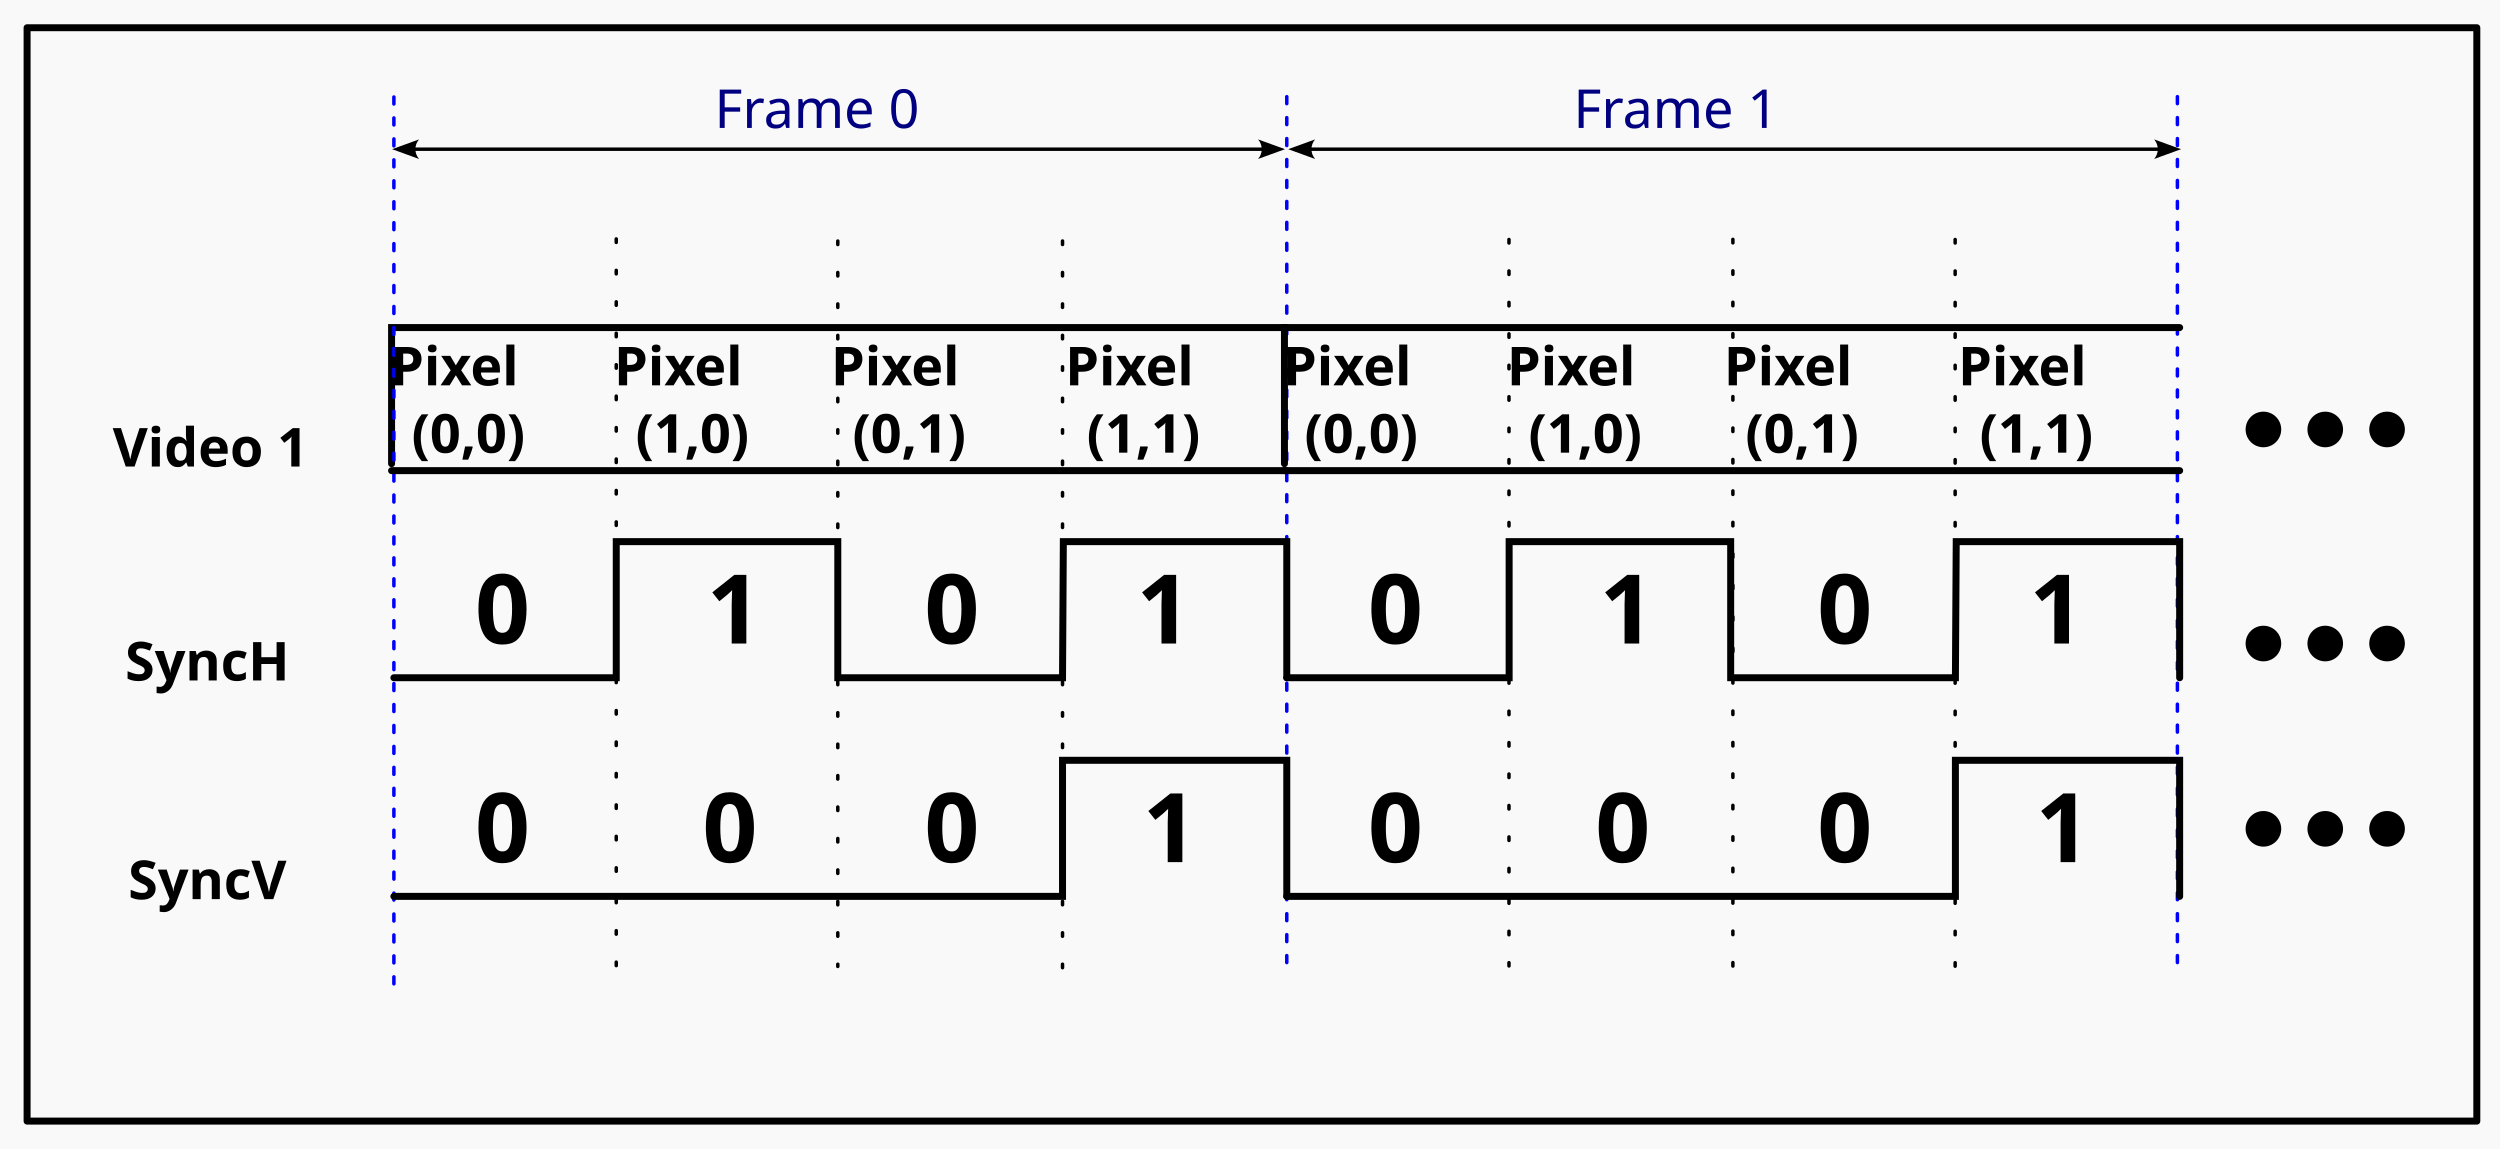
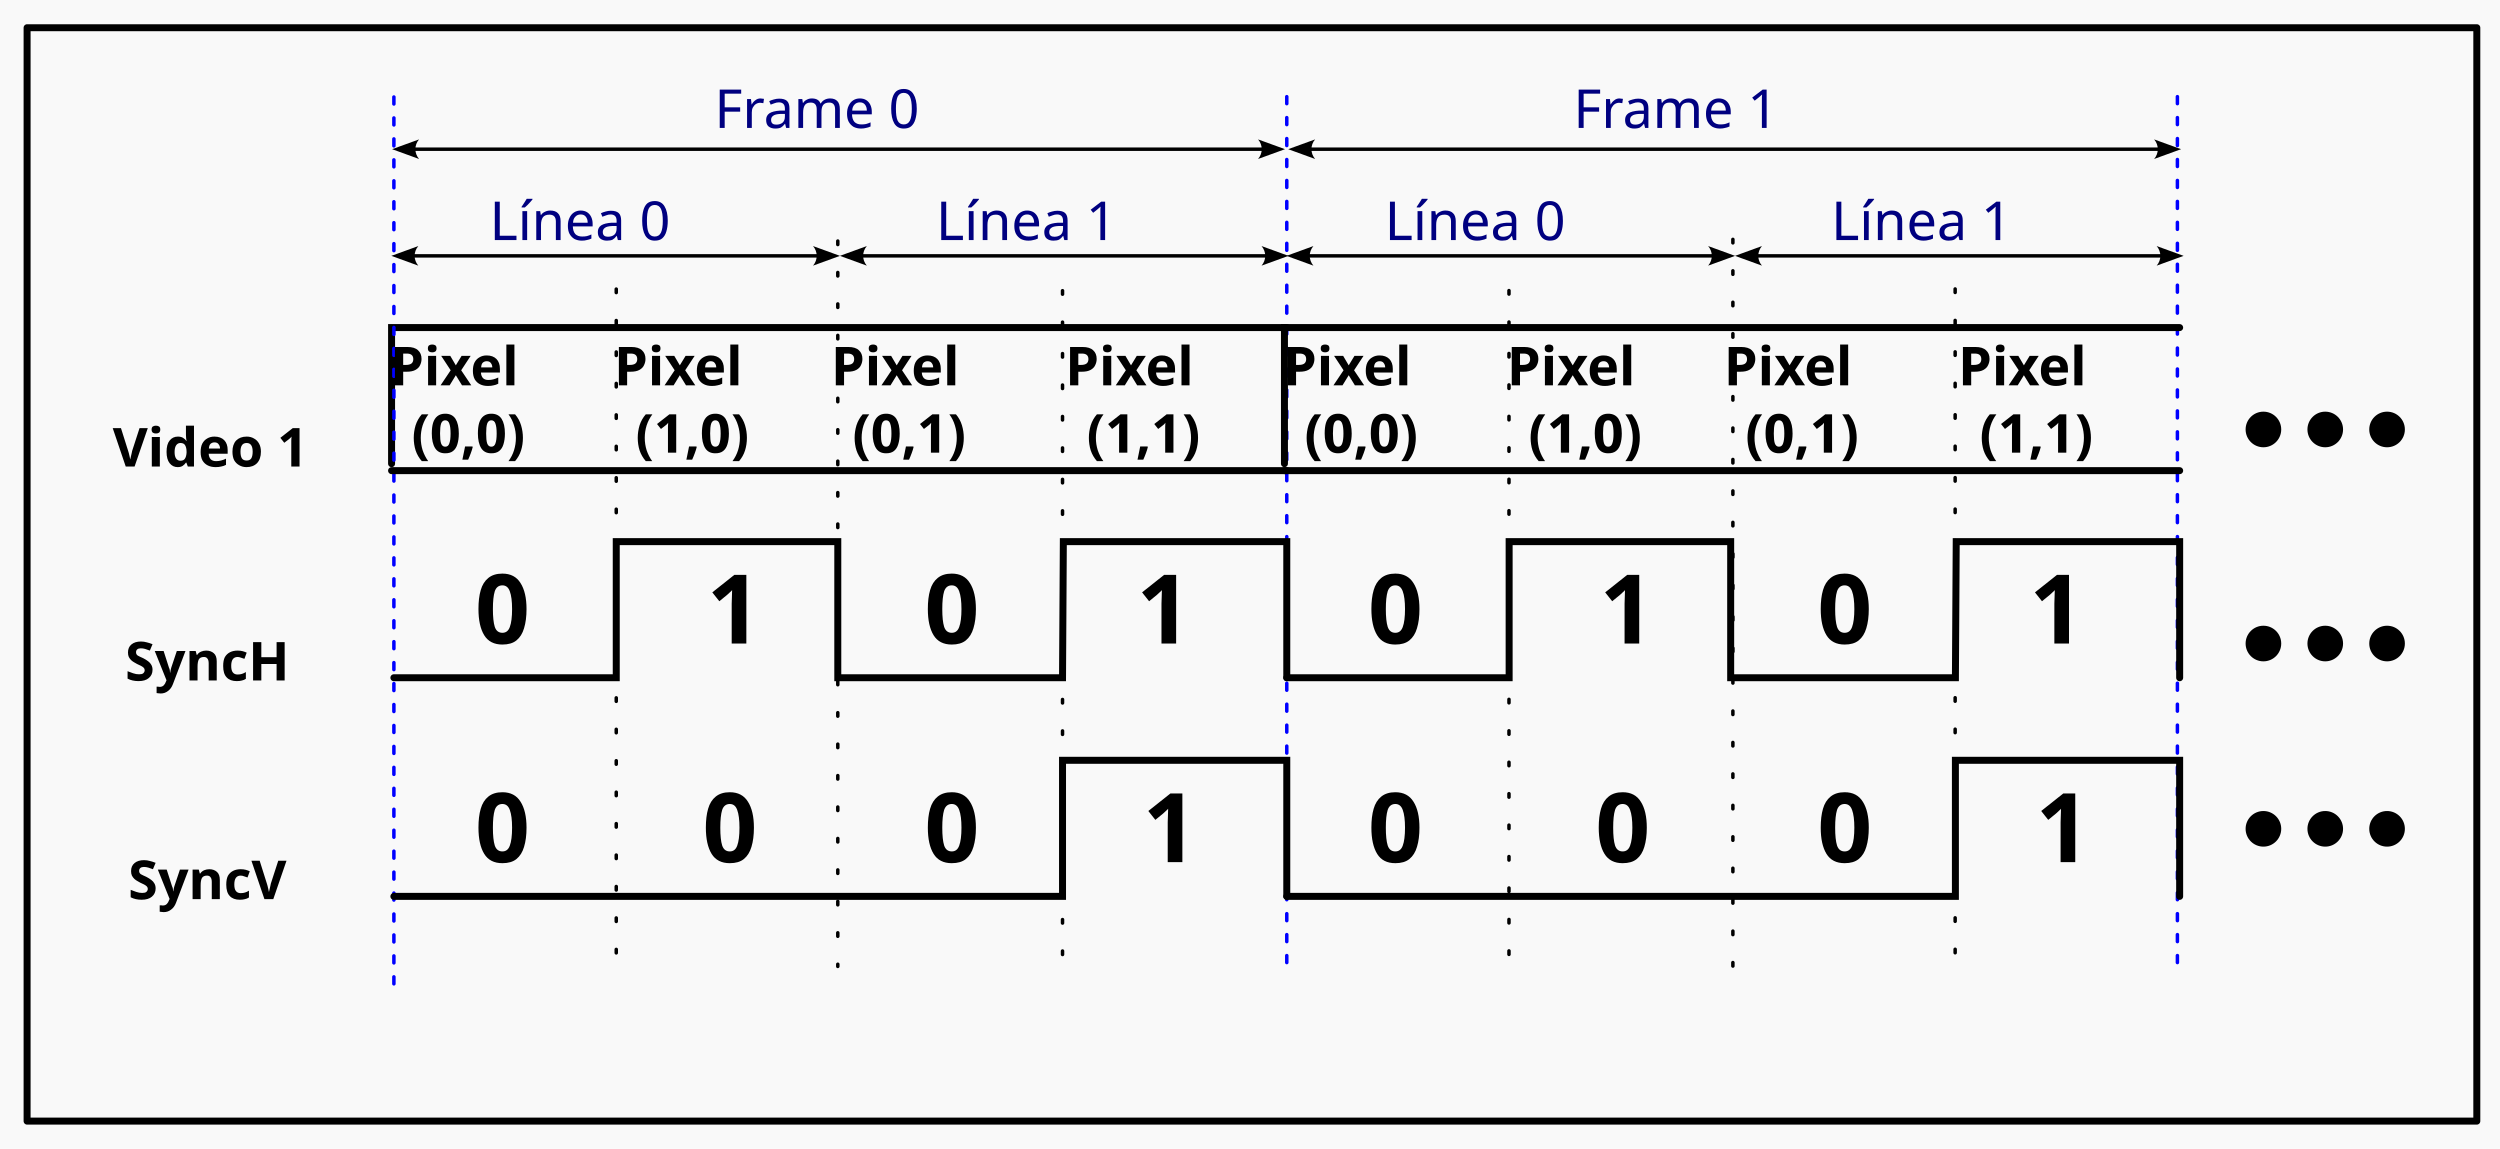
<svg xmlns="http://www.w3.org/2000/svg" width="189.389mm" height="87.031mm" viewBox="0 0 189.389 87.031" version="1.1" id="svg1">
  <defs id="defs1">
    <marker style="overflow:visible" id="ConcaveTriangle" refX="0" refY="0" orient="auto-start-reverse" markerWidth="1" markerHeight="1" viewBox="0 0 1 1" preserveAspectRatio="xMidYMid">
      <path transform="scale(0.7)" d="M -2,-4 9,0 -2,4 c 2,-2.33 2,-5.66 0,-8 z" style="fill:context-stroke;fill-rule:evenodd;stroke:none" id="path8" />
    </marker>
  </defs>
  <g id="layer2" style="display:inline" transform="translate(3.61751,-13.46452)">
    <rect style="fill:#f9f9f9;stroke:none;stroke-width:0.529;stroke-linecap:round;stroke-linejoin:round;stroke-dasharray:none;stroke-dashoffset:0;stroke-opacity:1" id="rect16" width="189.389" height="87.031" x="-3.618" y="13.465" />
    <rect style="fill:#f9f9f9;stroke:#000000;stroke-width:0.529;stroke-linecap:round;stroke-linejoin:round;stroke-dasharray:none;stroke-dashoffset:0;stroke-opacity:1" id="rect15" width="185.58" height="82.831" x="-1.565" y="15.565" />
  </g>
  <g id="layer1" style="display:inline" transform="translate(3.61751,-13.46452)">
-     <path style="fill:#2a7fff;stroke:#000000;stroke-width:0.265;stroke-linecap:round;stroke-linejoin:round;stroke-dasharray:0.265, 2.117;stroke-dashoffset:0;stroke-opacity:1" d="m 144.496,31.609 v 55.164" id="path42" />
-     <path style="fill:#2a7fff;stroke:#000000;stroke-width:0.265;stroke-linecap:round;stroke-linejoin:round;stroke-dasharray:0.265, 2.117;stroke-dashoffset:0;stroke-opacity:1" d="M 110.696,31.608 V 86.64" id="path41" />
-     <path style="fill:#2a7fff;stroke:#000000;stroke-width:0.265;stroke-linecap:round;stroke-linejoin:round;stroke-dasharray:0.265, 2.117;stroke-dashoffset:0;stroke-opacity:1" d="M 43.067,31.564 V 87.742" id="path32" />
+     <path style="fill:#2a7fff;stroke:#000000;stroke-width:0.265;stroke-linecap:round;stroke-linejoin:round;stroke-dasharray:0.265, 2.117;stroke-dashoffset:0;stroke-opacity:1" d="M 144.496,35.355 V 86.772" id="path42" />
+     <path style="fill:#2a7fff;stroke:#000000;stroke-width:0.265;stroke-linecap:round;stroke-linejoin:round;stroke-dasharray:0.265, 2.117;stroke-dashoffset:0;stroke-opacity:1" d="M 110.696,35.478 V 86.649" id="path41" />
+     <path style="fill:#2a7fff;stroke:#000000;stroke-width:0.265;stroke-linecap:round;stroke-linejoin:round;stroke-dasharray:0.265, 2.117;stroke-dashoffset:0;stroke-opacity:1" d="M 43.067,35.364 V 87.742" id="path32" />
    <path style="fill:#2a7fff;stroke:#000000;stroke-width:0.265;stroke-linecap:round;stroke-linejoin:round;stroke-dasharray:0.265, 2.117;stroke-dashoffset:0;stroke-opacity:1" d="m 127.658,31.598 v 55.175" id="path4" />
-     <path style="fill:#2a7fff;stroke:#000000;stroke-width:0.265;stroke-linecap:round;stroke-linejoin:round;stroke-dasharray:0.265, 2.117;stroke-dashoffset:0;stroke-opacity:1" d="M 76.875,31.722 V 86.809" id="path3" />
+     <path style="fill:#2a7fff;stroke:#000000;stroke-width:0.265;stroke-linecap:round;stroke-linejoin:round;stroke-dasharray:0.265, 2.117;stroke-dashoffset:0;stroke-opacity:1" d="m 76.875,35.487 v 51.327" id="path3" />
    <path style="fill:#2a7fff;stroke:#000000;stroke-width:0.265;stroke-linecap:round;stroke-linejoin:round;stroke-dasharray:0.265, 2.117;stroke-dashoffset:0;stroke-opacity:1" d="M 59.85,31.725 V 86.677" id="path2" />
    <path style="fill:#2a7fff;stroke:#000000;stroke-width:0.265;stroke-linecap:round;stroke-linejoin:round;stroke-dasharray:none;stroke-dashoffset:0;stroke-opacity:1;marker-start:url(#ConcaveTriangle);marker-end:url(#ConcaveTriangle)" d="M 27.757,24.766 H 92.059" id="path58" />
    <path style="fill:none;stroke:#000000;stroke-width:0.529;stroke-linecap:round;stroke-dasharray:none" d="M 26.046,48.59 V 38.281 h 67.816" id="path7" />
    <text xml:space="preserve" style="font-weight:bold;font-size:4.076px;font-family:Ubuntu;-inkscape-font-specification:'Ubuntu Bold';text-align:center;writing-mode:lr-tb;direction:ltr;text-anchor:middle;fill:#000080;stroke:none;stroke-width:0.34;stroke-linecap:round" x="60.918" y="23.157" id="text9">
      <tspan id="tspan9" style="font-style:normal;font-variant:normal;font-weight:normal;font-stretch:normal;font-family:Ubuntu;-inkscape-font-specification:Ubuntu;fill:#000080;stroke:none;stroke-width:0.34" x="60.918" y="23.157">Frame 0</tspan>
    </text>
    <path style="fill:#2a7fff;stroke:#000000;stroke-width:0.265;stroke-linecap:round;stroke-linejoin:round;stroke-dasharray:none;stroke-dashoffset:0;stroke-opacity:1;marker-start:url(#ConcaveTriangle);marker-end:url(#ConcaveTriangle)" d="M 95.639,24.766 H 159.941" id="path13" />
    <text xml:space="preserve" style="font-weight:bold;font-size:4.076px;font-family:Ubuntu;-inkscape-font-specification:'Ubuntu Bold';text-align:center;writing-mode:lr-tb;direction:ltr;text-anchor:middle;fill:#000080;stroke:none;stroke-width:0.34;stroke-linecap:round" x="125.988" y="23.157" id="text14">
      <tspan id="tspan14" style="font-style:normal;font-variant:normal;font-weight:normal;font-stretch:normal;font-family:Ubuntu;-inkscape-font-specification:Ubuntu;fill:#000080;stroke:none;stroke-width:0.34" x="125.988" y="23.157">Frame 1</tspan>
    </text>
    <circle style="fill:#000000;stroke:none;stroke-width:1.058;stroke-linejoin:round;stroke-dasharray:2.117, 6.35" id="path14" cx="167.849" cy="45.999" r="1.349" />
    <circle style="fill:#000000;stroke:none;stroke-width:1.058;stroke-linejoin:round;stroke-dasharray:2.117, 6.35" id="circle14" cx="172.533" cy="45.999" r="1.349" />
    <circle style="fill:#000000;stroke:none;stroke-width:1.058;stroke-linejoin:round;stroke-dasharray:2.117, 6.35" id="circle15" cx="177.216" cy="45.999" r="1.349" />
    <path style="fill:#2a7fff;stroke:#0000ff;stroke-width:0.265;stroke-linecap:round;stroke-linejoin:round;stroke-dasharray:0.529, 1.058;stroke-dashoffset:0;stroke-opacity:1" d="m 93.863,20.788 v 65.852" id="path16" />
    <path style="fill:#2a7fff;stroke:#0000ff;stroke-width:0.265;stroke-linecap:round;stroke-linejoin:round;stroke-dasharray:0.529, 1.058;stroke-dashoffset:0;stroke-opacity:1" d="M 26.222,20.813 V 88.307" id="path19" />
    <path style="fill:#2a7fff;stroke:#0000ff;stroke-width:0.265;stroke-linecap:round;stroke-linejoin:round;stroke-dasharray:0.529, 1.058;stroke-dashoffset:0;stroke-opacity:1" d="M 161.333,20.787 V 86.527" id="path20" />
    <text xml:space="preserve" style="font-weight:bold;font-size:4.076px;font-family:Ubuntu;-inkscape-font-specification:'Ubuntu Bold';text-align:center;writing-mode:lr-tb;direction:ltr;text-anchor:middle;fill:#000000;stroke:none;stroke-width:0.34;stroke-linecap:round" x="14.971" y="43.707" id="text20">
      <tspan id="tspan20" style="font-style:normal;font-variant:normal;font-weight:bold;font-stretch:normal;font-family:Ubuntu;-inkscape-font-specification:'Ubuntu Bold';fill:#000000;stroke:none;stroke-width:0.34" x="14.971" y="43.707" />
      <tspan style="font-style:normal;font-variant:normal;font-weight:bold;font-stretch:normal;font-family:Ubuntu;-inkscape-font-specification:'Ubuntu Bold';fill:#000000;stroke:none;stroke-width:0.34" x="14.971" y="48.802" id="tspan21">Video 1</tspan>
    </text>
    <path style="fill:none;stroke:#000000;stroke-width:0.529;stroke-linecap:round;stroke-dasharray:none" d="M 26.222,64.807 H 43.067 V 54.498 H 59.85 V 64.807 H 76.875 l 0.061,-10.309 h 16.927 l 0,10.309" id="path11" />
    <text xml:space="preserve" style="font-weight:bold;font-size:7.291px;font-family:Ubuntu;-inkscape-font-specification:'Ubuntu Bold';text-align:start;writing-mode:lr-tb;direction:ltr;text-anchor:start;fill:#000000;stroke:none;stroke-width:1.058;stroke-linejoin:round;stroke-dasharray:2.117, 6.35" x="32.365" y="62.216" id="text12">
      <tspan id="tspan12" style="fill:#000000;stroke:none;stroke-width:1.058" x="32.365" y="62.216">0</tspan>
    </text>
    <circle style="fill:#000000;stroke:none;stroke-width:1.058;stroke-linejoin:round;stroke-dasharray:2.117, 6.35" id="circle13" cx="167.849" cy="62.216" r="1.349" />
    <circle style="fill:#000000;stroke:none;stroke-width:1.058;stroke-linejoin:round;stroke-dasharray:2.117, 6.35" id="circle16" cx="172.533" cy="62.216" r="1.349" />
    <circle style="fill:#000000;stroke:none;stroke-width:1.058;stroke-linejoin:round;stroke-dasharray:2.117, 6.35" id="circle17" cx="177.216" cy="62.216" r="1.349" />
    <text xml:space="preserve" style="font-weight:bold;font-size:4.076px;font-family:Ubuntu;-inkscape-font-specification:'Ubuntu Bold';text-align:center;writing-mode:lr-tb;direction:ltr;text-anchor:middle;fill:#000000;stroke:none;stroke-width:0.34;stroke-linecap:round" x="14.735" y="59.924" id="text18">
      <tspan id="tspan17" style="font-style:normal;font-variant:normal;font-weight:bold;font-stretch:normal;font-family:Ubuntu;-inkscape-font-specification:'Ubuntu Bold';fill:#000000;stroke:none;stroke-width:0.34" x="14.735" y="59.924" />
      <tspan style="font-style:normal;font-variant:normal;font-weight:bold;font-stretch:normal;font-family:Ubuntu;-inkscape-font-specification:'Ubuntu Bold';fill:#000000;stroke:none;stroke-width:0.34" x="14.735" y="65.019" id="tspan18">SyncH</tspan>
    </text>
    <text xml:space="preserve" style="font-weight:bold;font-size:7.291px;font-family:Ubuntu;-inkscape-font-specification:'Ubuntu Bold';text-align:start;writing-mode:lr-tb;direction:ltr;text-anchor:start;fill:#000000;stroke:none;stroke-width:1.058;stroke-linejoin:round;stroke-dasharray:2.117, 6.35" x="49.906" y="62.216" id="text27">
      <tspan id="tspan27" style="fill:#000000;stroke:none;stroke-width:1.058" x="49.906" y="62.216">1</tspan>
    </text>
    <text xml:space="preserve" style="font-weight:bold;font-size:7.291px;font-family:Ubuntu;-inkscape-font-specification:'Ubuntu Bold';text-align:start;writing-mode:lr-tb;direction:ltr;text-anchor:start;fill:#000000;stroke:none;stroke-width:1.058;stroke-linejoin:round;stroke-dasharray:2.117, 6.35" x="66.406" y="62.216" id="text28">
      <tspan id="tspan28" style="fill:#000000;stroke:none;stroke-width:1.058" x="66.406" y="62.216">0</tspan>
    </text>
    <path style="fill:none;stroke:#000000;stroke-width:0.529;stroke-linecap:round;stroke-dasharray:none" d="M 26.222,81.371 H 76.875 V 71.062 H 93.863 V 81.371" id="path33" />
    <text xml:space="preserve" style="font-weight:bold;font-size:7.291px;font-family:Ubuntu;-inkscape-font-specification:'Ubuntu Bold';text-align:start;writing-mode:lr-tb;direction:ltr;text-anchor:start;fill:#000000;stroke:none;stroke-width:1.058;stroke-linejoin:round;stroke-dasharray:2.117, 6.35" x="32.365" y="78.779" id="text34">
      <tspan id="tspan34" style="fill:#000000;stroke:none;stroke-width:1.058" x="32.365" y="78.779">0</tspan>
    </text>
    <text xml:space="preserve" style="font-weight:bold;font-size:4.076px;font-family:Ubuntu;-inkscape-font-specification:'Ubuntu Bold';text-align:center;writing-mode:lr-tb;direction:ltr;text-anchor:middle;fill:#000000;stroke:none;stroke-width:0.34;stroke-linecap:round" x="14.735" y="76.488" id="text36">
      <tspan id="tspan35" style="font-style:normal;font-variant:normal;font-weight:bold;font-stretch:normal;font-family:Ubuntu;-inkscape-font-specification:'Ubuntu Bold';fill:#000000;stroke:none;stroke-width:0.34" x="14.735" y="76.488" />
      <tspan style="font-style:normal;font-variant:normal;font-weight:bold;font-stretch:normal;font-family:Ubuntu;-inkscape-font-specification:'Ubuntu Bold';fill:#000000;stroke:none;stroke-width:0.34" x="14.735" y="81.582" id="tspan36">SyncV</tspan>
    </text>
    <text xml:space="preserve" style="font-weight:bold;font-size:7.291px;font-family:Ubuntu;-inkscape-font-specification:'Ubuntu Bold';text-align:start;writing-mode:lr-tb;direction:ltr;text-anchor:start;fill:#000000;stroke:none;stroke-width:1.058;stroke-linejoin:round;stroke-dasharray:2.117, 6.35" x="82.938" y="78.779" id="text42">
      <tspan id="tspan42" style="fill:#000000;stroke:none;stroke-width:1.058" x="82.938" y="78.779">1</tspan>
    </text>
    <circle style="fill:#000000;stroke:none;stroke-width:1.058;stroke-linejoin:round;stroke-dasharray:2.117, 6.35" id="circle46" cx="167.849" cy="76.253" r="1.349" />
    <circle style="fill:#000000;stroke:none;stroke-width:1.058;stroke-linejoin:round;stroke-dasharray:2.117, 6.35" id="circle47" cx="172.533" cy="76.253" r="1.349" />
    <circle style="fill:#000000;stroke:none;stroke-width:1.058;stroke-linejoin:round;stroke-dasharray:2.117, 6.35" id="circle48" cx="177.216" cy="76.253" r="1.349" />
    <text xml:space="preserve" style="font-weight:bold;font-size:7.291px;font-family:Ubuntu;-inkscape-font-specification:'Ubuntu Bold';text-align:start;writing-mode:lr-tb;direction:ltr;text-anchor:start;fill:#000000;stroke:none;stroke-width:1.058;stroke-linejoin:round;stroke-dasharray:2.117, 6.35" x="82.464" y="62.216" id="text8">
      <tspan id="tspan8" style="fill:#000000;stroke:none;stroke-width:1.058" x="82.464" y="62.216">1</tspan>
    </text>
    <text xml:space="preserve" style="font-weight:bold;font-size:7.291px;font-family:Ubuntu;-inkscape-font-specification:'Ubuntu Bold';text-align:start;writing-mode:lr-tb;direction:ltr;text-anchor:start;fill:#000000;stroke:none;stroke-width:1.058;stroke-linejoin:round;stroke-dasharray:2.117, 6.35" x="66.406" y="78.779" id="text19">
      <tspan id="tspan19" style="fill:#000000;stroke:none;stroke-width:1.058" x="66.406" y="78.779">0</tspan>
    </text>
    <text xml:space="preserve" style="font-weight:bold;font-size:4.076px;font-family:Ubuntu;-inkscape-font-specification:'Ubuntu Bold';text-align:center;writing-mode:lr-tb;direction:ltr;text-anchor:middle;fill:#000000;stroke:none;stroke-width:0.34;stroke-linecap:round" x="34.514" y="37.565" id="text29">
      <tspan id="tspan26" style="font-style:normal;font-variant:normal;font-weight:bold;font-stretch:normal;font-family:Ubuntu;-inkscape-font-specification:'Ubuntu Bold';fill:#000000;stroke:none;stroke-width:0.34" x="34.514" y="37.565" />
      <tspan style="font-style:normal;font-variant:normal;font-weight:bold;font-stretch:normal;font-family:Ubuntu;-inkscape-font-specification:'Ubuntu Bold';fill:#000000;stroke:none;stroke-width:0.34" x="34.514" y="42.659" id="tspan29">Pixel</tspan>
      <tspan style="font-style:normal;font-variant:normal;font-weight:bold;font-stretch:normal;font-family:Ubuntu;-inkscape-font-specification:'Ubuntu Bold';fill:#000000;stroke:none;stroke-width:0.34" x="34.514" y="47.754" id="tspan30">(0,0)</tspan>
    </text>
    <text xml:space="preserve" style="font-weight:bold;font-size:4.076px;font-family:Ubuntu;-inkscape-font-specification:'Ubuntu Bold';text-align:center;writing-mode:lr-tb;direction:ltr;text-anchor:middle;fill:#000000;stroke:none;stroke-width:0.34;stroke-linecap:round" x="51.481" y="37.565" id="text33">
      <tspan id="tspan31" style="font-style:normal;font-variant:normal;font-weight:bold;font-stretch:normal;font-family:Ubuntu;-inkscape-font-specification:'Ubuntu Bold';fill:#000000;stroke:none;stroke-width:0.34" x="51.481" y="37.565" />
      <tspan style="font-style:normal;font-variant:normal;font-weight:bold;font-stretch:normal;font-family:Ubuntu;-inkscape-font-specification:'Ubuntu Bold';fill:#000000;stroke:none;stroke-width:0.34" x="51.481" y="42.659" id="tspan32">Pixel</tspan>
      <tspan style="font-style:normal;font-variant:normal;font-weight:bold;font-stretch:normal;font-family:Ubuntu;-inkscape-font-specification:'Ubuntu Bold';fill:#000000;stroke:none;stroke-width:0.34" x="51.481" y="47.754" id="tspan33">(1,0)</tspan>
    </text>
    <text xml:space="preserve" style="font-weight:bold;font-size:4.076px;font-family:Ubuntu;-inkscape-font-specification:'Ubuntu Bold';text-align:center;writing-mode:lr-tb;direction:ltr;text-anchor:middle;fill:#000000;stroke:none;stroke-width:0.34;stroke-linecap:round" x="67.914" y="37.565" id="text39">
      <tspan id="tspan37" style="font-style:normal;font-variant:normal;font-weight:bold;font-stretch:normal;font-family:Ubuntu;-inkscape-font-specification:'Ubuntu Bold';fill:#000000;stroke:none;stroke-width:0.34" x="67.914" y="37.565" />
      <tspan style="font-style:normal;font-variant:normal;font-weight:bold;font-stretch:normal;font-family:Ubuntu;-inkscape-font-specification:'Ubuntu Bold';fill:#000000;stroke:none;stroke-width:0.34" x="67.914" y="42.659" id="tspan38">Pixel</tspan>
      <tspan style="font-style:normal;font-variant:normal;font-weight:bold;font-stretch:normal;font-family:Ubuntu;-inkscape-font-specification:'Ubuntu Bold';fill:#000000;stroke:none;stroke-width:0.34" x="67.914" y="47.754" id="tspan39">(0,1)</tspan>
    </text>
    <text xml:space="preserve" style="font-weight:bold;font-size:4.076px;font-family:Ubuntu;-inkscape-font-specification:'Ubuntu Bold';text-align:center;writing-mode:lr-tb;direction:ltr;text-anchor:middle;fill:#000000;stroke:none;stroke-width:0.34;stroke-linecap:round" x="85.658" y="37.565" id="text44">
      <tspan id="tspan40" style="font-style:normal;font-variant:normal;font-weight:bold;font-stretch:normal;font-family:Ubuntu;-inkscape-font-specification:'Ubuntu Bold';fill:#000000;stroke:none;stroke-width:0.34" x="85.658" y="37.565" />
      <tspan style="font-style:normal;font-variant:normal;font-weight:bold;font-stretch:normal;font-family:Ubuntu;-inkscape-font-specification:'Ubuntu Bold';fill:#000000;stroke:none;stroke-width:0.34" x="85.658" y="42.659" id="tspan43">Pixel</tspan>
      <tspan style="font-style:normal;font-variant:normal;font-weight:bold;font-stretch:normal;font-family:Ubuntu;-inkscape-font-specification:'Ubuntu Bold';fill:#000000;stroke:none;stroke-width:0.34" x="85.658" y="47.754" id="tspan44">(1,1)</tspan>
    </text>
    <text xml:space="preserve" style="font-weight:bold;font-size:7.291px;font-family:Ubuntu;-inkscape-font-specification:'Ubuntu Bold';text-align:start;writing-mode:lr-tb;direction:ltr;text-anchor:start;fill:#000000;stroke:none;stroke-width:1.058;stroke-linejoin:round;stroke-dasharray:2.117, 6.35" x="49.59" y="78.779" id="text45">
      <tspan id="tspan45" style="fill:#000000;stroke:none;stroke-width:1.058" x="49.59" y="78.779">0</tspan>
    </text>
    <path style="fill:none;stroke:#000000;stroke-width:0.529;stroke-linecap:round;stroke-dasharray:none" d="M 26.046,49.119 H 93.863" id="path45" />
    <path style="fill:none;stroke:#000000;stroke-width:0.529;stroke-linecap:round;stroke-dasharray:none" d="M 93.687,48.59 V 38.281 h 67.816" id="path46" />
    <path style="fill:none;stroke:#000000;stroke-width:0.529;stroke-linecap:round;stroke-dasharray:none" d="M 93.863,64.807 H 110.708 V 54.498 h 16.783 v 10.309 h 17.025 l 0.061,-10.309 h 16.927 v 10.309" id="path47" />
    <text xml:space="preserve" style="font-weight:bold;font-size:7.291px;font-family:Ubuntu;-inkscape-font-specification:'Ubuntu Bold';text-align:start;writing-mode:lr-tb;direction:ltr;text-anchor:start;fill:#000000;stroke:none;stroke-width:1.058;stroke-linejoin:round;stroke-dasharray:2.117, 6.35" x="100.006" y="62.216" id="text47">
      <tspan id="tspan47" style="fill:#000000;stroke:none;stroke-width:1.058" x="100.006" y="62.216">0</tspan>
    </text>
    <text xml:space="preserve" style="font-weight:bold;font-size:7.291px;font-family:Ubuntu;-inkscape-font-specification:'Ubuntu Bold';text-align:start;writing-mode:lr-tb;direction:ltr;text-anchor:start;fill:#000000;stroke:none;stroke-width:1.058;stroke-linejoin:round;stroke-dasharray:2.117, 6.35" x="117.547" y="62.216" id="text48">
      <tspan id="tspan48" style="fill:#000000;stroke:none;stroke-width:1.058" x="117.547" y="62.216">1</tspan>
    </text>
    <text xml:space="preserve" style="font-weight:bold;font-size:7.291px;font-family:Ubuntu;-inkscape-font-specification:'Ubuntu Bold';text-align:start;writing-mode:lr-tb;direction:ltr;text-anchor:start;fill:#000000;stroke:none;stroke-width:1.058;stroke-linejoin:round;stroke-dasharray:2.117, 6.35" x="134.047" y="62.216" id="text49">
      <tspan id="tspan49" style="fill:#000000;stroke:none;stroke-width:1.058" x="134.047" y="62.216">0</tspan>
    </text>
    <path style="fill:none;stroke:#000000;stroke-width:0.529;stroke-linecap:round;stroke-dasharray:none" d="M 93.863,81.371 H 144.515 V 71.062 h 16.988 V 81.371" id="path49" />
    <text xml:space="preserve" style="font-weight:bold;font-size:7.291px;font-family:Ubuntu;-inkscape-font-specification:'Ubuntu Bold';text-align:start;writing-mode:lr-tb;direction:ltr;text-anchor:start;fill:#000000;stroke:none;stroke-width:1.058;stroke-linejoin:round;stroke-dasharray:2.117, 6.35" x="100.006" y="78.779" id="text50">
      <tspan id="tspan50" style="fill:#000000;stroke:none;stroke-width:1.058" x="100.006" y="78.779">0</tspan>
    </text>
    <text xml:space="preserve" style="font-weight:bold;font-size:7.291px;font-family:Ubuntu;-inkscape-font-specification:'Ubuntu Bold';text-align:start;writing-mode:lr-tb;direction:ltr;text-anchor:start;fill:#000000;stroke:none;stroke-width:1.058;stroke-linejoin:round;stroke-dasharray:2.117, 6.35" x="150.578" y="78.779" id="text51">
      <tspan id="tspan51" style="fill:#000000;stroke:none;stroke-width:1.058" x="150.578" y="78.779">1</tspan>
    </text>
    <text xml:space="preserve" style="font-weight:bold;font-size:7.291px;font-family:Ubuntu;-inkscape-font-specification:'Ubuntu Bold';text-align:start;writing-mode:lr-tb;direction:ltr;text-anchor:start;fill:#000000;stroke:none;stroke-width:1.058;stroke-linejoin:round;stroke-dasharray:2.117, 6.35" x="150.105" y="62.216" id="text52">
      <tspan id="tspan52" style="fill:#000000;stroke:none;stroke-width:1.058" x="150.105" y="62.216">1</tspan>
    </text>
    <text xml:space="preserve" style="font-weight:bold;font-size:7.291px;font-family:Ubuntu;-inkscape-font-specification:'Ubuntu Bold';text-align:start;writing-mode:lr-tb;direction:ltr;text-anchor:start;fill:#000000;stroke:none;stroke-width:1.058;stroke-linejoin:round;stroke-dasharray:2.117, 6.35" x="134.047" y="78.779" id="text53">
      <tspan id="tspan53" style="fill:#000000;stroke:none;stroke-width:1.058" x="134.047" y="78.779">0</tspan>
    </text>
    <text xml:space="preserve" style="font-weight:bold;font-size:4.076px;font-family:Ubuntu;-inkscape-font-specification:'Ubuntu Bold';text-align:center;writing-mode:lr-tb;direction:ltr;text-anchor:middle;fill:#000000;stroke:none;stroke-width:0.34;stroke-linecap:round" x="102.155" y="37.565" id="text56">
      <tspan id="tspan54" style="font-style:normal;font-variant:normal;font-weight:bold;font-stretch:normal;font-family:Ubuntu;-inkscape-font-specification:'Ubuntu Bold';fill:#000000;stroke:none;stroke-width:0.34" x="102.155" y="37.565" />
      <tspan style="font-style:normal;font-variant:normal;font-weight:bold;font-stretch:normal;font-family:Ubuntu;-inkscape-font-specification:'Ubuntu Bold';fill:#000000;stroke:none;stroke-width:0.34" x="102.155" y="42.659" id="tspan55">Pixel</tspan>
      <tspan style="font-style:normal;font-variant:normal;font-weight:bold;font-stretch:normal;font-family:Ubuntu;-inkscape-font-specification:'Ubuntu Bold';fill:#000000;stroke:none;stroke-width:0.34" x="102.155" y="47.754" id="tspan56">(0,0)</tspan>
    </text>
    <text xml:space="preserve" style="font-weight:bold;font-size:4.076px;font-family:Ubuntu;-inkscape-font-specification:'Ubuntu Bold';text-align:center;writing-mode:lr-tb;direction:ltr;text-anchor:middle;fill:#000000;stroke:none;stroke-width:0.34;stroke-linecap:round" x="119.122" y="37.565" id="text59">
      <tspan id="tspan57" style="font-style:normal;font-variant:normal;font-weight:bold;font-stretch:normal;font-family:Ubuntu;-inkscape-font-specification:'Ubuntu Bold';fill:#000000;stroke:none;stroke-width:0.34" x="119.122" y="37.565" />
      <tspan style="font-style:normal;font-variant:normal;font-weight:bold;font-stretch:normal;font-family:Ubuntu;-inkscape-font-specification:'Ubuntu Bold';fill:#000000;stroke:none;stroke-width:0.34" x="119.122" y="42.659" id="tspan58">Pixel</tspan>
      <tspan style="font-style:normal;font-variant:normal;font-weight:bold;font-stretch:normal;font-family:Ubuntu;-inkscape-font-specification:'Ubuntu Bold';fill:#000000;stroke:none;stroke-width:0.34" x="119.122" y="47.754" id="tspan59">(1,0)</tspan>
    </text>
    <text xml:space="preserve" style="font-weight:bold;font-size:4.076px;font-family:Ubuntu;-inkscape-font-specification:'Ubuntu Bold';text-align:center;writing-mode:lr-tb;direction:ltr;text-anchor:middle;fill:#000000;stroke:none;stroke-width:0.34;stroke-linecap:round" x="135.555" y="37.565" id="text62">
      <tspan id="tspan60" style="font-style:normal;font-variant:normal;font-weight:bold;font-stretch:normal;font-family:Ubuntu;-inkscape-font-specification:'Ubuntu Bold';fill:#000000;stroke:none;stroke-width:0.34" x="135.555" y="37.565" />
      <tspan style="font-style:normal;font-variant:normal;font-weight:bold;font-stretch:normal;font-family:Ubuntu;-inkscape-font-specification:'Ubuntu Bold';fill:#000000;stroke:none;stroke-width:0.34" x="135.555" y="42.659" id="tspan61">Pixel</tspan>
      <tspan style="font-style:normal;font-variant:normal;font-weight:bold;font-stretch:normal;font-family:Ubuntu;-inkscape-font-specification:'Ubuntu Bold';fill:#000000;stroke:none;stroke-width:0.34" x="135.555" y="47.754" id="tspan62">(0,1)</tspan>
    </text>
    <text xml:space="preserve" style="font-weight:bold;font-size:4.076px;font-family:Ubuntu;-inkscape-font-specification:'Ubuntu Bold';text-align:center;writing-mode:lr-tb;direction:ltr;text-anchor:middle;fill:#000000;stroke:none;stroke-width:0.34;stroke-linecap:round" x="153.299" y="37.565" id="text65">
      <tspan id="tspan63" style="font-style:normal;font-variant:normal;font-weight:bold;font-stretch:normal;font-family:Ubuntu;-inkscape-font-specification:'Ubuntu Bold';fill:#000000;stroke:none;stroke-width:0.34" x="153.299" y="37.565" />
      <tspan style="font-style:normal;font-variant:normal;font-weight:bold;font-stretch:normal;font-family:Ubuntu;-inkscape-font-specification:'Ubuntu Bold';fill:#000000;stroke:none;stroke-width:0.34" x="153.299" y="42.659" id="tspan64">Pixel</tspan>
      <tspan style="font-style:normal;font-variant:normal;font-weight:bold;font-stretch:normal;font-family:Ubuntu;-inkscape-font-specification:'Ubuntu Bold';fill:#000000;stroke:none;stroke-width:0.34" x="153.299" y="47.754" id="tspan65">(1,1)</tspan>
    </text>
    <text xml:space="preserve" style="font-weight:bold;font-size:7.291px;font-family:Ubuntu;-inkscape-font-specification:'Ubuntu Bold';text-align:start;writing-mode:lr-tb;direction:ltr;text-anchor:start;fill:#000000;stroke:none;stroke-width:1.058;stroke-linejoin:round;stroke-dasharray:2.117, 6.35" x="117.23" y="78.779" id="text66">
      <tspan id="tspan66" style="fill:#000000;stroke:none;stroke-width:1.058" x="117.23" y="78.779">0</tspan>
    </text>
    <path style="fill:none;stroke:#000000;stroke-width:0.529;stroke-linecap:round;stroke-dasharray:none" d="M 93.687,49.119 H 161.504" id="path66" />
+     <path style="fill:#2a7fff;stroke:#000000;stroke-width:0.265;stroke-linecap:round;stroke-linejoin:round;stroke-dasharray:none;stroke-dashoffset:0;stroke-opacity:1;marker-start:url(#ConcaveTriangle);marker-end:url(#ConcaveTriangle)" d="M 27.7,32.847 H 58.345" id="path1" />
+     <text xml:space="preserve" style="font-weight:bold;font-size:4.076px;font-family:Ubuntu;-inkscape-font-specification:'Ubuntu Bold';text-align:center;writing-mode:lr-tb;direction:ltr;text-anchor:middle;fill:#000080;stroke:none;stroke-width:0.34;stroke-linecap:round" x="42.969" y="31.649" id="text1">
+       <tspan id="tspan1" style="font-style:normal;font-variant:normal;font-weight:normal;font-stretch:normal;font-family:Ubuntu;-inkscape-font-specification:Ubuntu;fill:#000080;stroke:none;stroke-width:0.34" x="42.969" y="31.649">Línea 0</tspan>
+     </text>
+     <path style="fill:#2a7fff;stroke:#000000;stroke-width:0.265;stroke-linecap:round;stroke-linejoin:round;stroke-dasharray:none;stroke-dashoffset:0;stroke-opacity:1;marker-start:url(#ConcaveTriangle);marker-end:url(#ConcaveTriangle)" d="M 61.678,32.847 H 92.323" id="path5" />
+     <text xml:space="preserve" style="font-weight:bold;font-size:4.076px;font-family:Ubuntu;-inkscape-font-specification:'Ubuntu Bold';text-align:center;writing-mode:lr-tb;direction:ltr;text-anchor:middle;fill:#000080;stroke:none;stroke-width:0.34;stroke-linecap:round" x="76.789" y="31.649" id="text5">
+       <tspan id="tspan5" style="font-style:normal;font-variant:normal;font-weight:normal;font-stretch:normal;font-family:Ubuntu;-inkscape-font-specification:Ubuntu;fill:#000080;stroke:none;stroke-width:0.34" x="76.789" y="31.649">Línea 1</tspan>
+     </text>
+     <path style="fill:#2a7fff;stroke:#000000;stroke-width:0.265;stroke-linecap:round;stroke-linejoin:round;stroke-dasharray:none;stroke-dashoffset:0;stroke-opacity:1;marker-start:url(#ConcaveTriangle);marker-end:url(#ConcaveTriangle)" d="m 95.51,32.847 h 30.645" id="path6" />
+     <text xml:space="preserve" style="font-weight:bold;font-size:4.076px;font-family:Ubuntu;-inkscape-font-specification:'Ubuntu Bold';text-align:center;writing-mode:lr-tb;direction:ltr;text-anchor:middle;fill:#000080;stroke:none;stroke-width:0.34;stroke-linecap:round" x="110.779" y="31.649" id="text6">
+       <tspan id="tspan6" style="font-style:normal;font-variant:normal;font-weight:normal;font-stretch:normal;font-family:Ubuntu;-inkscape-font-specification:Ubuntu;fill:#000080;stroke:none;stroke-width:0.34" x="110.779" y="31.649">Línea 0</tspan>
+     </text>
+     <path style="fill:#2a7fff;stroke:#000000;stroke-width:0.265;stroke-linecap:round;stroke-linejoin:round;stroke-dasharray:none;stroke-dashoffset:0;stroke-opacity:1;marker-start:url(#ConcaveTriangle);marker-end:url(#ConcaveTriangle)" d="m 129.489,32.847 h 30.645" id="path9" />
+     <text xml:space="preserve" style="font-weight:bold;font-size:4.076px;font-family:Ubuntu;-inkscape-font-specification:'Ubuntu Bold';text-align:center;writing-mode:lr-tb;direction:ltr;text-anchor:middle;fill:#000080;stroke:none;stroke-width:0.34;stroke-linecap:round" x="144.6" y="31.649" id="text10">
+       <tspan id="tspan10" style="font-style:normal;font-variant:normal;font-weight:normal;font-stretch:normal;font-family:Ubuntu;-inkscape-font-specification:Ubuntu;fill:#000080;stroke:none;stroke-width:0.34" x="144.6" y="31.649">Línea 1</tspan>
+     </text>
  </g>
</svg>
